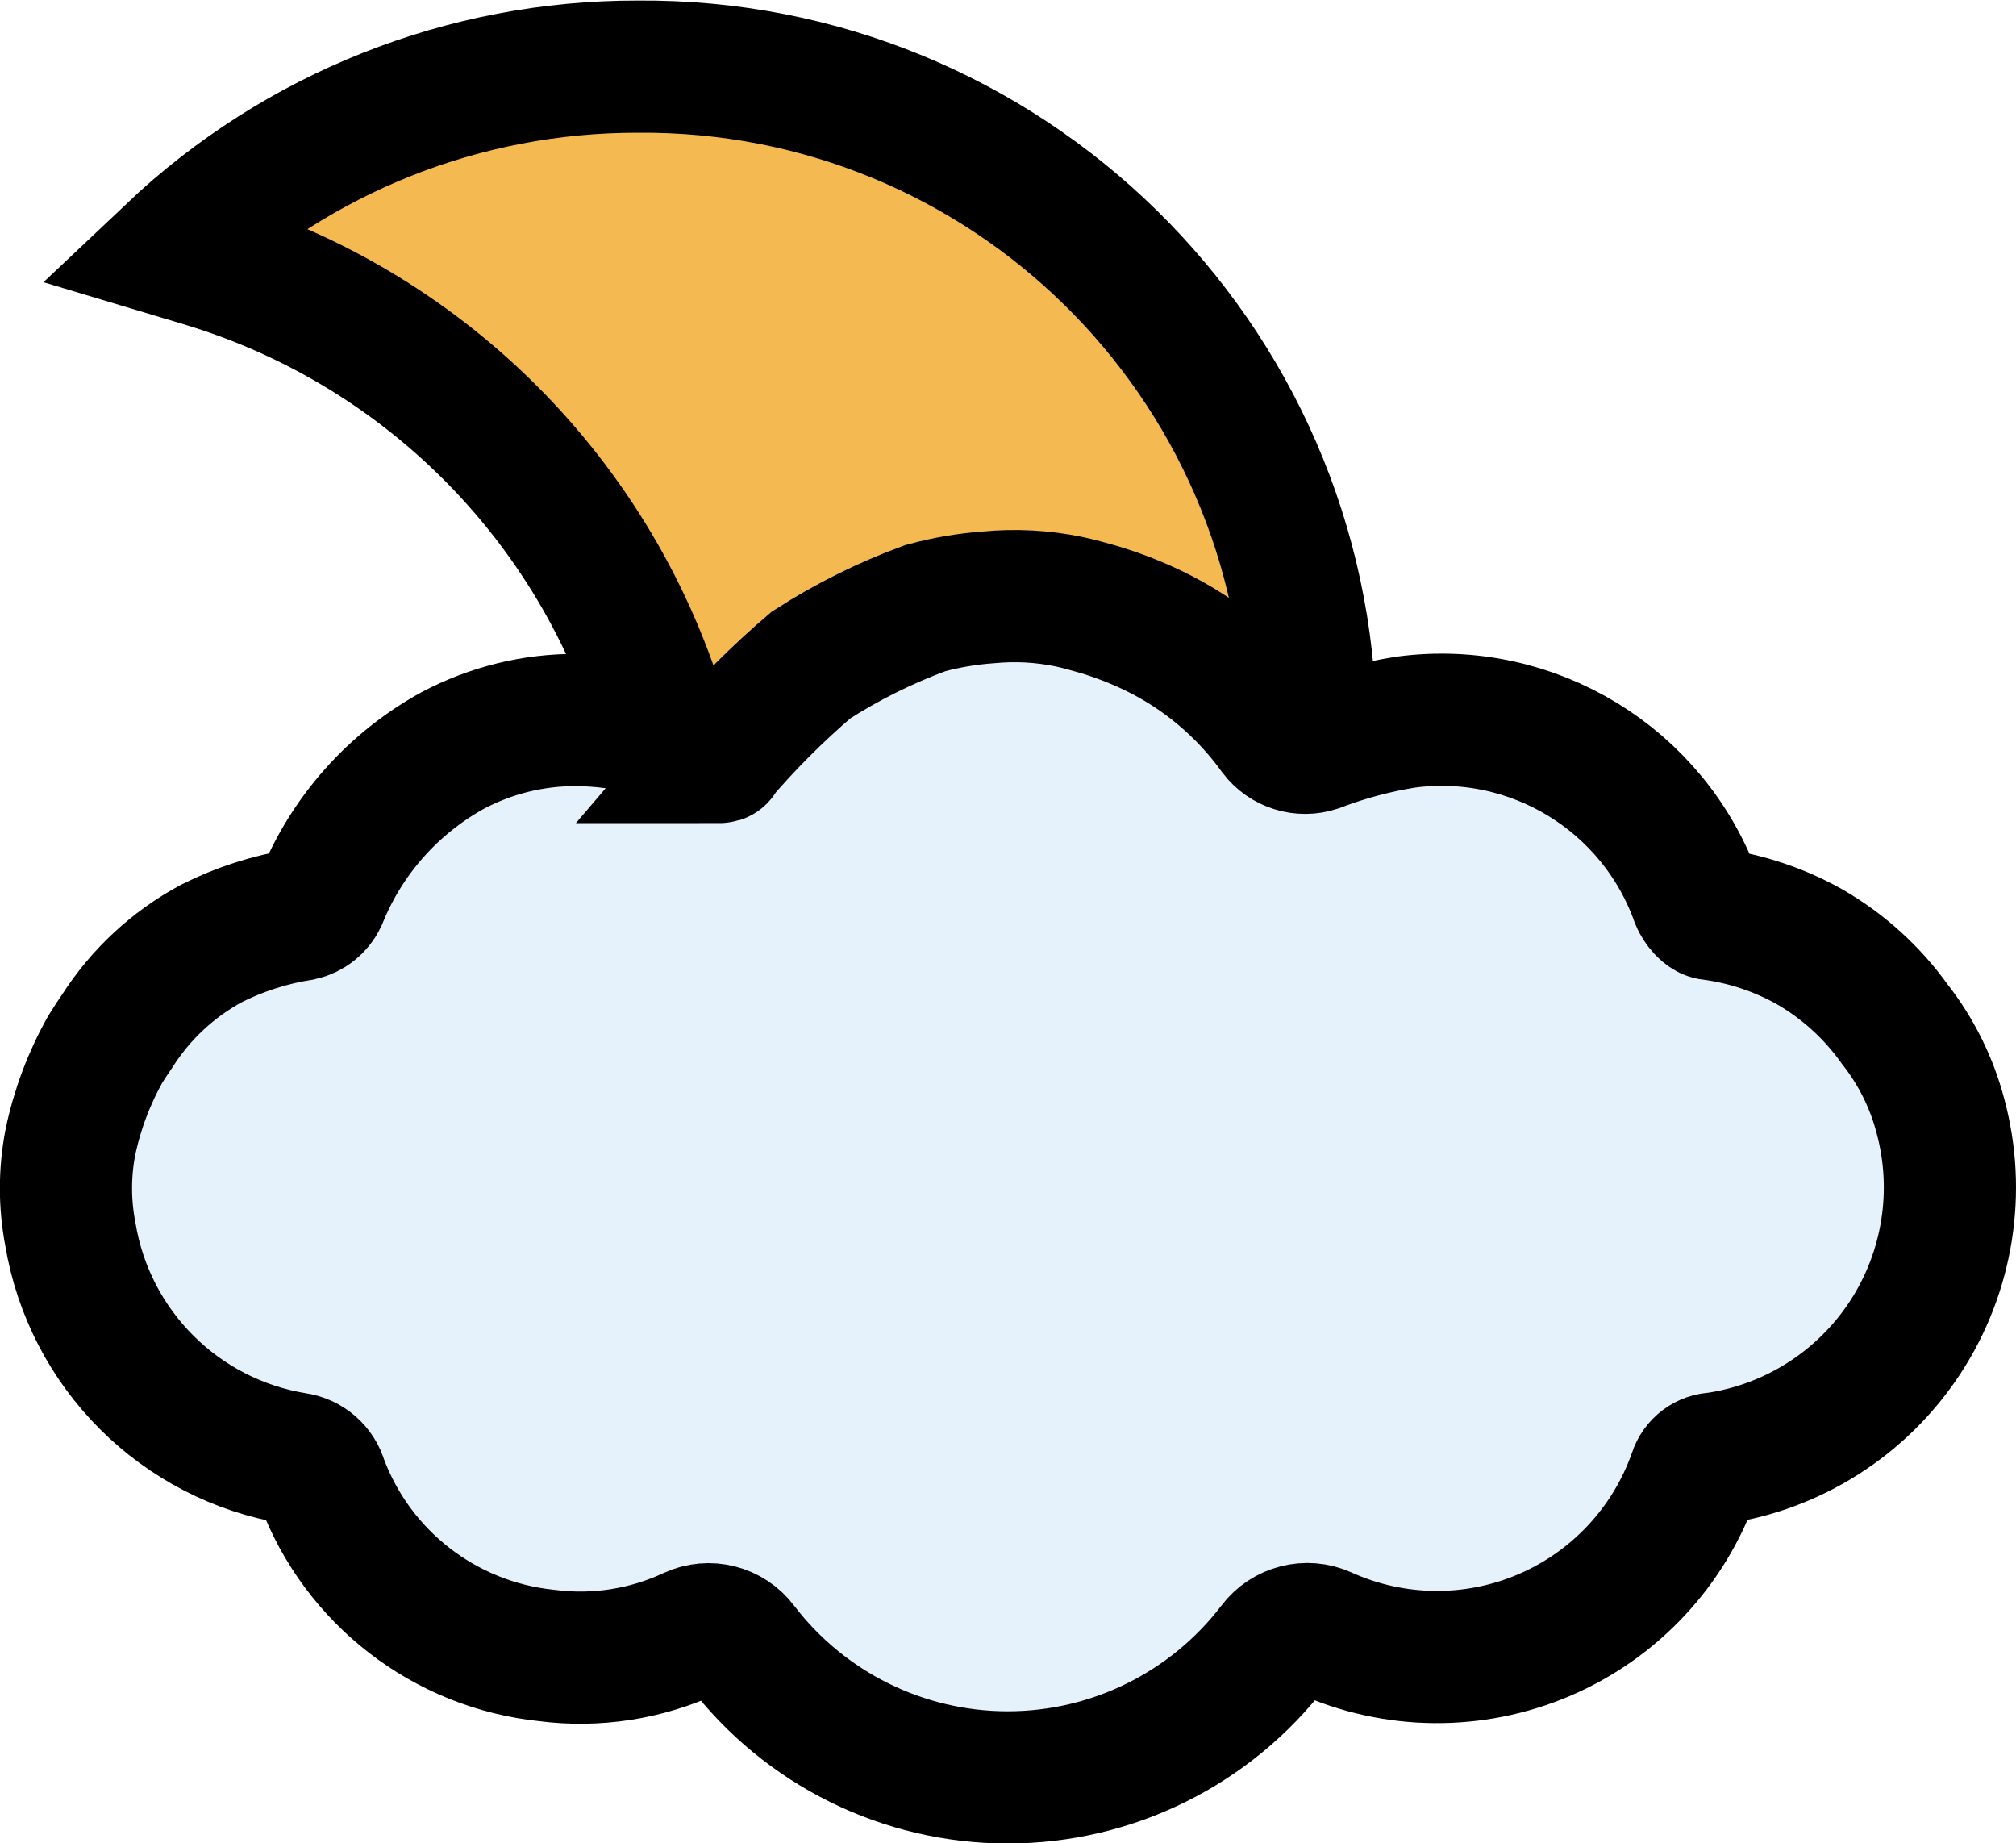
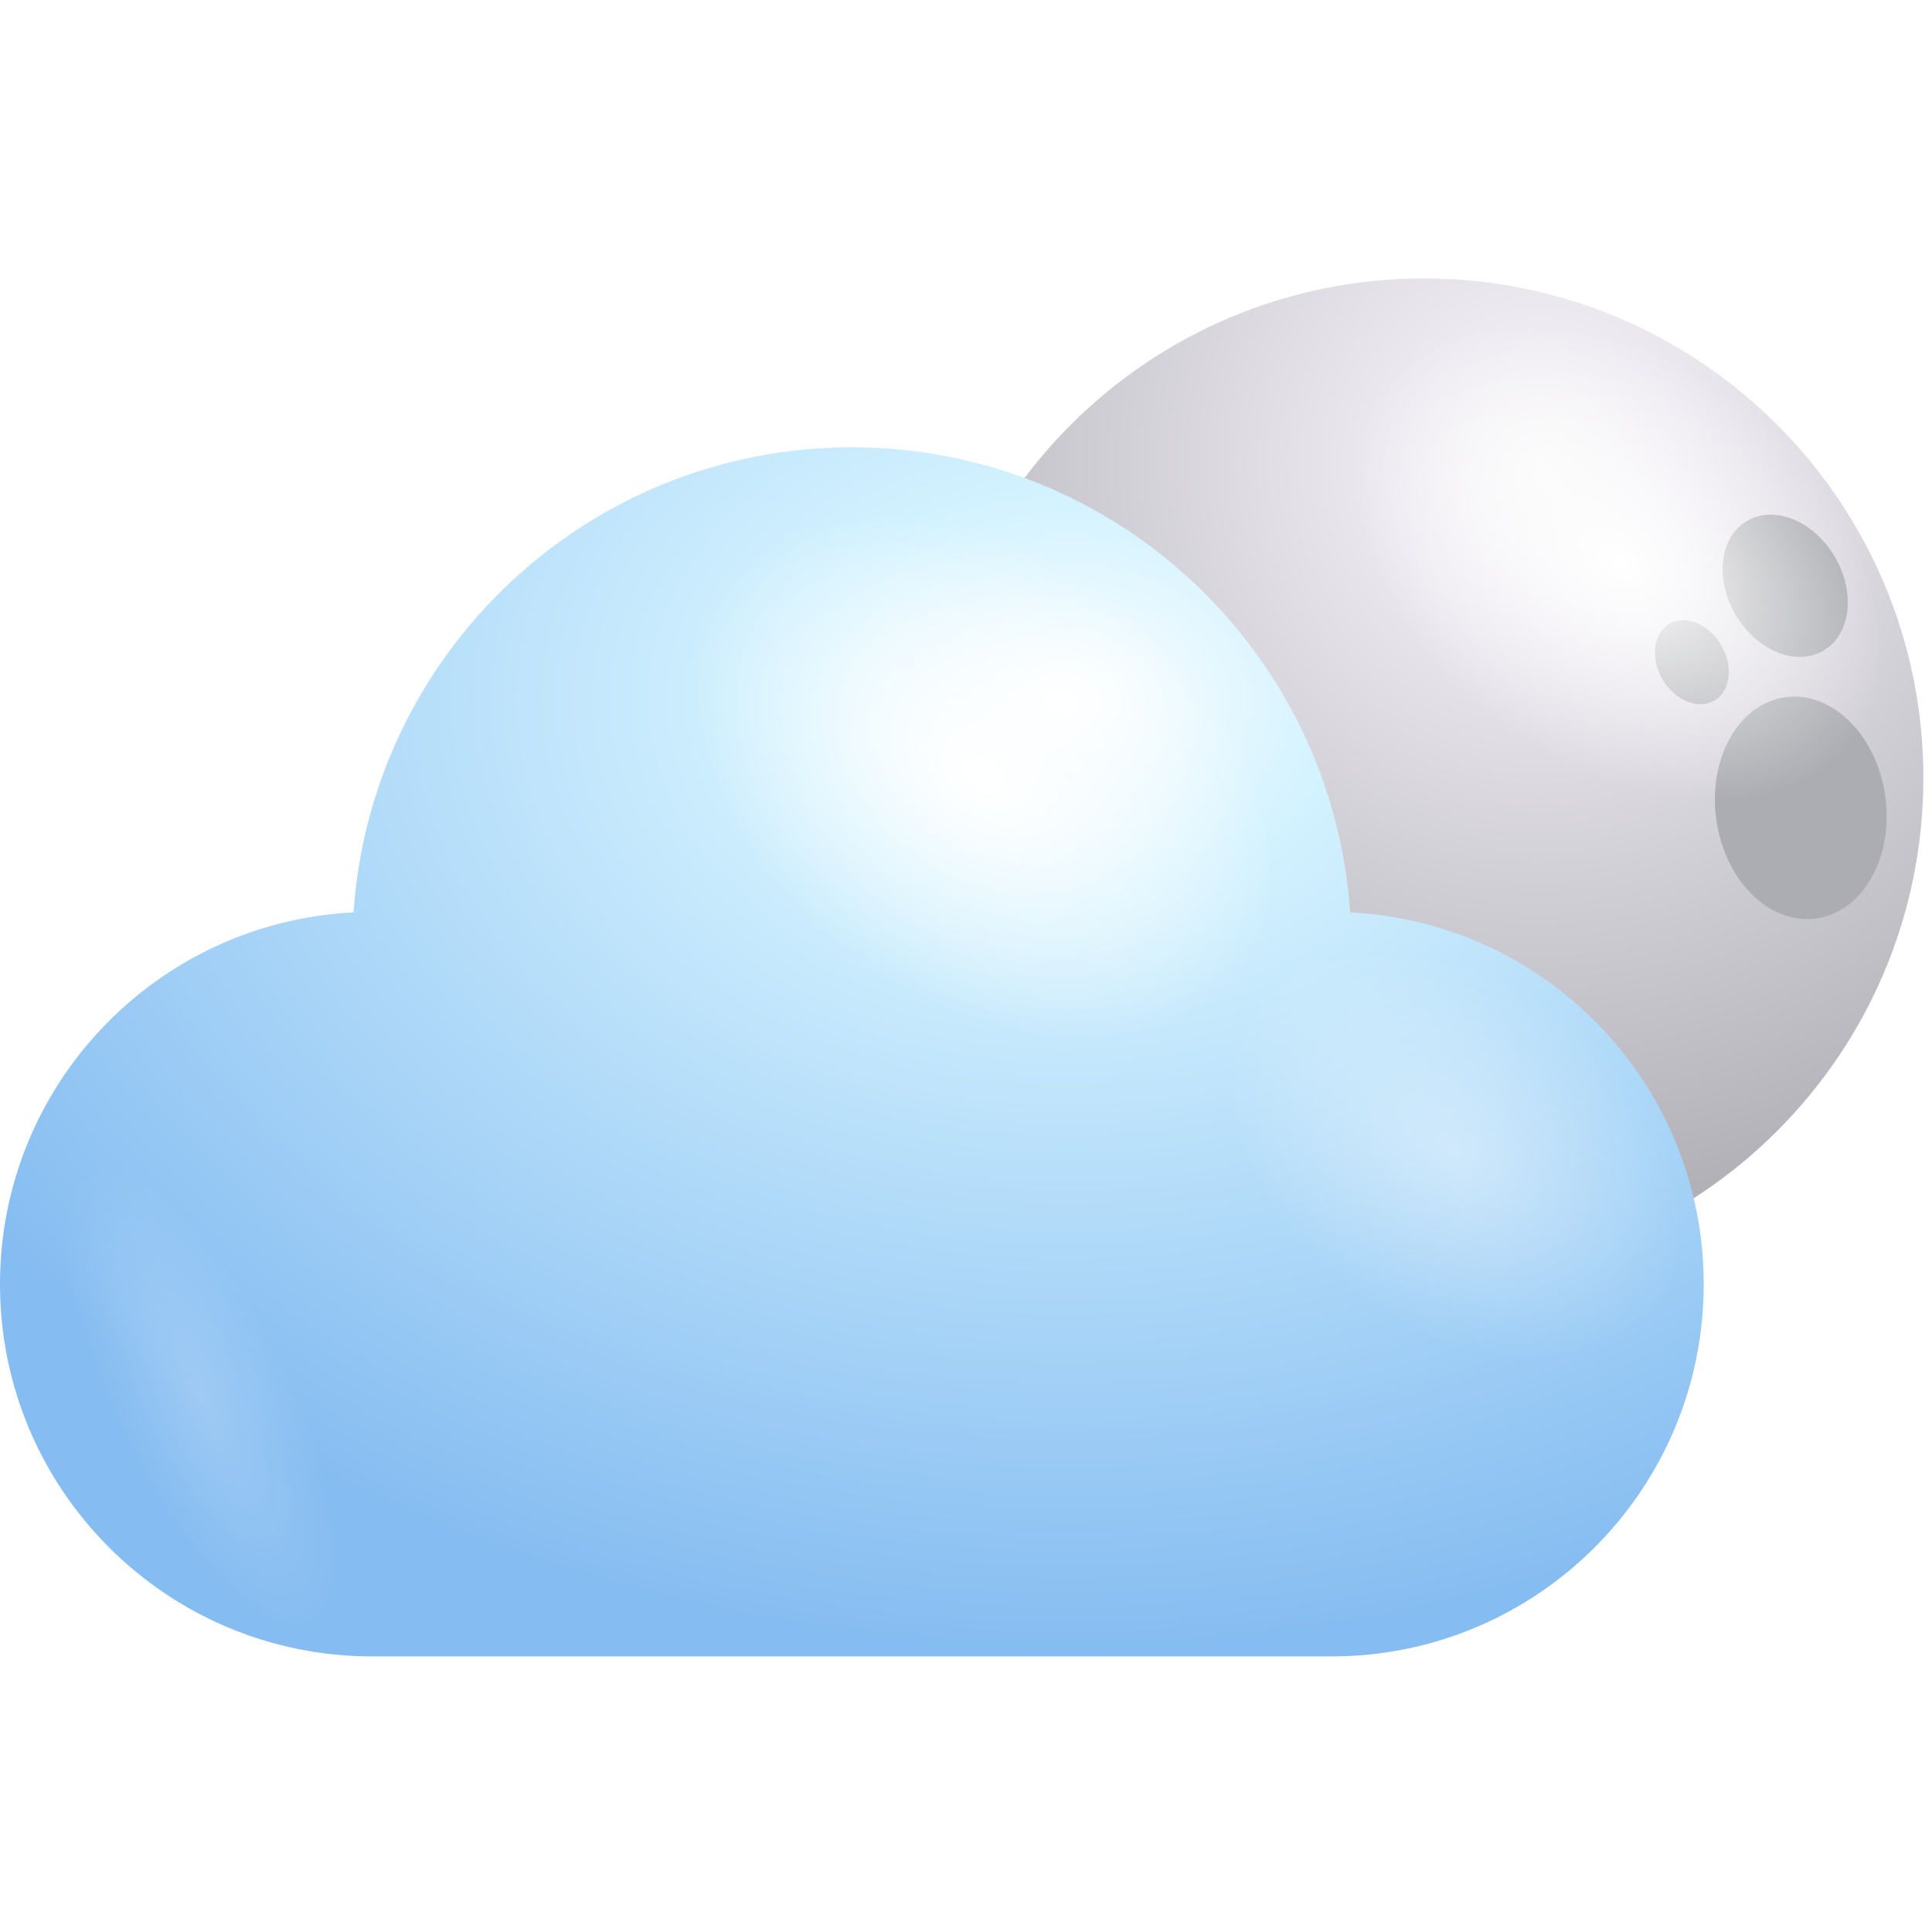
- <svg xmlns="http://www.w3.org/2000/svg" viewBox="0 0 76.26 69.69">
+ <svg xmlns="http://www.w3.org/2000/svg" width="104" height="104" viewBox="0 0 104 104" fill="none">
+   <path d="M49.766 41.873C49.766 56.721 61.803 68.757 76.651 68.757C91.499 68.757 103.536 56.721 103.536 41.873C103.536 27.026 91.499 14.988 76.651 14.988C61.803 14.988 49.766 27.026 49.766 41.873Z" fill="url(#paint0_radial_1012_28789)" />
+   <path d="M57.866 46.631C60.392 46.403 62.197 43.537 61.899 40.228C61.603 36.921 59.314 34.423 56.786 34.651C54.262 34.878 52.455 37.744 52.753 41.051C53.05 44.358 55.34 46.856 57.866 46.631Z" fill="#ACADB2" />
+   <path d="M55.676 49.034C54.161 49.83 53.78 52.082 54.82 54.062C55.861 56.043 57.93 57.004 59.445 56.21C60.957 55.417 61.339 53.164 60.299 51.185C59.259 49.203 57.188 48.241 55.676 49.034Z" fill="#ACADB2" />
+   <path d="M61.671 46.645C60.777 47.116 60.551 48.445 61.165 49.615C61.779 50.785 63.003 51.353 63.897 50.884C64.789 50.415 65.015 49.085 64.403 47.914C63.789 46.745 62.566 46.178 61.671 46.645Z" fill="#ACADB2" />
+   <path d="M101.483 42.846C101.018 39.557 98.607 37.18 96.094 37.533C93.584 37.887 91.925 40.841 92.39 44.13C92.853 47.418 95.266 49.796 97.776 49.441C100.287 49.086 101.948 46.133 101.483 42.846Z" fill="#ACADB2" />
+   <path d="M98.162 35.02C99.631 34.149 99.9 31.882 98.76 29.956C97.622 28.03 95.506 27.175 94.035 28.044C92.564 28.912 92.296 31.181 93.435 33.106C94.573 35.034 96.689 35.889 98.162 35.02Z" fill="#ACADB2" />
+   <path d="M92.646 34.717C91.973 33.579 90.725 33.074 89.853 33.587C88.986 34.101 88.827 35.44 89.499 36.578C90.172 37.718 91.423 38.221 92.292 37.708C93.161 37.194 93.32 35.854 92.646 34.717Z" fill="#ACADB2" />
+   <path d="M80.749 39.108C73.903 33.55 71.225 25.095 74.777 20.215C78.327 15.334 86.758 15.88 93.609 21.433C100.454 26.987 103.125 35.448 99.577 40.324C96.021 45.211 87.594 44.66 80.749 39.108Z" fill="url(#paint1_radial_1012_28789)" />
+   <path opacity="0.4" d="M52.888 47.815C53.796 44.841 58.405 46.074 63.192 50.569C67.976 55.063 71.118 61.115 70.214 64.09C69.31 67.061 64.699 65.832 59.911 61.338C55.129 56.843 51.986 50.786 52.888 47.815Z" fill="url(#paint2_radial_1012_28789)" />
+   <path d="M72.68 49.115C71.723 35.129 60.084 24.078 45.855 24.078C31.626 24.078 19.987 35.13 19.032 49.115C8.432 49.64 0 58.397 0 69.127C0 80.194 8.971 89.165 20.036 89.165H71.675C82.74 89.165 91.711 80.194 91.711 69.127C91.71 58.397 83.279 49.64 72.68 49.115Z" fill="url(#paint3_radial_1012_28789)" />
+   <path d="M45.857 51.608C38.314 45.488 35.367 36.171 39.278 30.795C43.191 25.418 52.477 26.022 60.024 32.137C67.564 38.255 70.508 47.576 66.6 52.951C62.684 58.329 53.398 57.724 45.857 51.608Z" fill="url(#paint4_radial_1012_28789)" />
+   <path opacity="0.4" d="M72.822 69.694C66.893 64.885 64.579 57.563 67.651 53.337C70.726 49.111 78.024 49.587 83.954 54.392C89.881 59.201 92.193 66.527 89.122 70.749C86.046 74.975 78.747 74.501 72.822 69.694Z" fill="url(#paint5_radial_1012_28789)" />
+   <path opacity="0.2" d="M14.326 70.366C9.951 63.542 4.871 60.258 2.967 63.025C1.071 65.788 3.075 73.567 7.447 80.393C11.825 87.217 16.908 90.503 18.806 87.736C20.702 84.962 18.699 77.193 14.326 70.366Z" fill="url(#paint6_radial_1012_28789)" />
  <defs>
-     <style>.cls-1{fill:#e5f1fb;}.cls-2{fill:#f5b952;}.cls-3{fill:none;stroke:#000;stroke-miterlimit:10;stroke-width:5px;}</style>
+     <radialGradient id="paint0_radial_1012_28789" cx="0" cy="0" r="1" gradientUnits="userSpaceOnUse" gradientTransform="translate(82.8 25.0163) rotate(180) scale(51.0366 51.0367)">
+       <stop stop-color="#F8F8F8" />
+       <stop offset="0.156" stop-color="#EDE9F1" />
+       <stop offset="1" stop-color="#9B9DA2" />
+     </radialGradient>
+     <radialGradient id="paint1_radial_1012_28789" cx="0" cy="0" r="1" gradientUnits="userSpaceOnUse" gradientTransform="translate(87.1766 30.2688) rotate(126.034) scale(10.9288 15.943)">
+       <stop stop-color="white" />
+       <stop offset="1" stop-color="white" stop-opacity="0" />
+     </radialGradient>
+     <radialGradient id="paint2_radial_1012_28789" cx="0" cy="0" r="1" gradientUnits="userSpaceOnUse" gradientTransform="translate(61.5509 55.9528) rotate(-136.79) scale(11.885 5.048)">
+       <stop stop-color="white" />
+       <stop offset="1" stop-color="white" stop-opacity="0" />
+     </radialGradient>
+     <radialGradient id="paint3_radial_1012_28789" cx="0" cy="0" r="1" gradientUnits="userSpaceOnUse" gradientTransform="translate(57.4191 37.7917) rotate(180) scale(69.9537 51.1012)">
+       <stop stop-color="white" />
+       <stop offset="0.198" stop-color="#D5F3FF" />
+       <stop offset="1" stop-color="#85BCF1" />
+     </radialGradient>
+     <radialGradient id="paint4_radial_1012_28789" cx="0" cy="0" r="1" gradientUnits="userSpaceOnUse" gradientTransform="translate(52.9387 41.8707) rotate(126.034) scale(12.0399 17.564)">
+       <stop stop-color="white" />
+       <stop offset="1" stop-color="white" stop-opacity="0" />
+     </radialGradient>
+     <radialGradient id="paint5_radial_1012_28789" cx="0" cy="0" r="1" gradientUnits="userSpaceOnUse" gradientTransform="translate(78.3866 62.0419) rotate(126.034) scale(9.46149 13.8025)">
+       <stop stop-color="white" />
+       <stop offset="1" stop-color="white" stop-opacity="0" />
+     </radialGradient>
+     <radialGradient id="paint6_radial_1012_28789" cx="0" cy="0" r="1" gradientUnits="userSpaceOnUse" gradientTransform="translate(10.8866 75.3646) rotate(-25.7092) scale(4.84992 14.1185)">
+       <stop stop-color="white" />
+       <stop offset="1" stop-color="white" stop-opacity="0" />
+     </radialGradient>
  </defs>
-   <g id="Layer_2" data-name="Layer 2">
-     <g id="Layer_1-2" data-name="Layer 1">
-       <path class="cls-1" d="M73.41,43.73a10,10,0,0,0-1.94-3.79A9.73,9.73,0,0,0,69,37.62a10.45,10.45,0,0,0-4.21-1.56c-.21,0-.46-.33-.56-.56a10.27,10.27,0,0,0-10.94-6.76,18.22,18.22,0,0,0-3.62,1,1.09,1.09,0,0,1-1.21-.43,12.66,12.66,0,0,0-6.79-4.86c-.37-.11-.74-.21-1.12-.3a10.57,10.57,0,0,0-3-.18,12.17,12.17,0,0,0-1.22.14c-.6.1-1,.2-1.18.24l-.13.05a21.36,21.36,0,0,0-4.26,2.1,30.81,30.81,0,0,0-3.5,3.46l-.1-.05a11.42,11.42,0,0,0-5.29-1.37,9.84,9.84,0,0,0-4.66,1.12,11,11,0,0,0-4.83,5.2A2.22,2.22,0,0,1,11,35.9a11.2,11.2,0,0,0-2.89,1,9.67,9.67,0,0,0-3.63,3.26c-.14.22-.29.44-.43.67a12.18,12.18,0,0,0-1.35,3.53,9.31,9.31,0,0,0,0,3.47,10.32,10.32,0,0,0,8.47,8.53,1.18,1.18,0,0,1,1,.87,10.22,10.22,0,0,0,8.48,6.62,10,10,0,0,0,5.85-1,1,1,0,0,1,1.28.32,12.66,12.66,0,0,0,20.63.11A1,1,0,0,1,49.66,63a10.33,10.33,0,0,0,14.46-5.71.84.84,0,0,1,.79-.59A10.35,10.35,0,0,0,73.41,43.73Z" />
-       <path class="cls-2" d="M25.08,27c2.34-.47,4.67-1,7-1.49,4.81-1.06,9.77-1.09,14.57-2.15a8.7,8.7,0,0,1,.87-.13,25.33,25.33,0,0,0-25-20.59,25.57,25.57,0,0,0-17.63,7l1.2.37C18,13.59,25.33,19,25.08,27Z" />
-       <path class="cls-3" d="M49.57,28.3c0-.26,0-.52,0-.78a25.24,25.24,0,0,0-25.45-25,25.57,25.57,0,0,0-17.62,7l1.2.36a25.89,25.89,0,0,1,17.52,18" />
-       <path class="cls-3" d="M73.4,42.2a9.53,9.53,0,0,0-1.72-3.46,10.24,10.24,0,0,0-3.24-2.94,10.36,10.36,0,0,0-3.7-1.23c-.21,0-.47-.33-.56-.55a10.25,10.25,0,0,0-11-6.71,16.79,16.79,0,0,0-3.36.9,1.42,1.42,0,0,1-1.58-.49,12.25,12.25,0,0,0-4.61-3.87,14.27,14.27,0,0,0-2.1-.81c-.36-.1-.73-.21-1.12-.29a10.17,10.17,0,0,0-3-.16A12.47,12.47,0,0,0,35,23a22,22,0,0,0-4.32,2.15,30.89,30.89,0,0,0-3.48,3.48c.09,0,0,0-.1-.05a11.43,11.43,0,0,0-5.3-1.35,9.9,9.9,0,0,0-4.65,1.14,11.16,11.16,0,0,0-5,5.62,1.12,1.12,0,0,1-.76.6A11.53,11.53,0,0,0,8,35.68,9.65,9.65,0,0,0,4.43,39c-.15.22-.3.44-.44.67a12.3,12.3,0,0,0-1.33,3.54,9.18,9.18,0,0,0,0,3.46,10.31,10.31,0,0,0,8.51,8.49,1.2,1.2,0,0,1,1,.87,10.21,10.21,0,0,0,8.51,6.58,9.91,9.91,0,0,0,5.47-.85,1.56,1.56,0,0,1,1.9.48,12.67,12.67,0,0,0,20.14,0,1.58,1.58,0,0,1,1.91-.49,10.32,10.32,0,0,0,14-6,.84.84,0,0,1,.79-.59A10.36,10.36,0,0,0,73.4,42.2Z" />
-     </g>
-   </g>
</svg>
